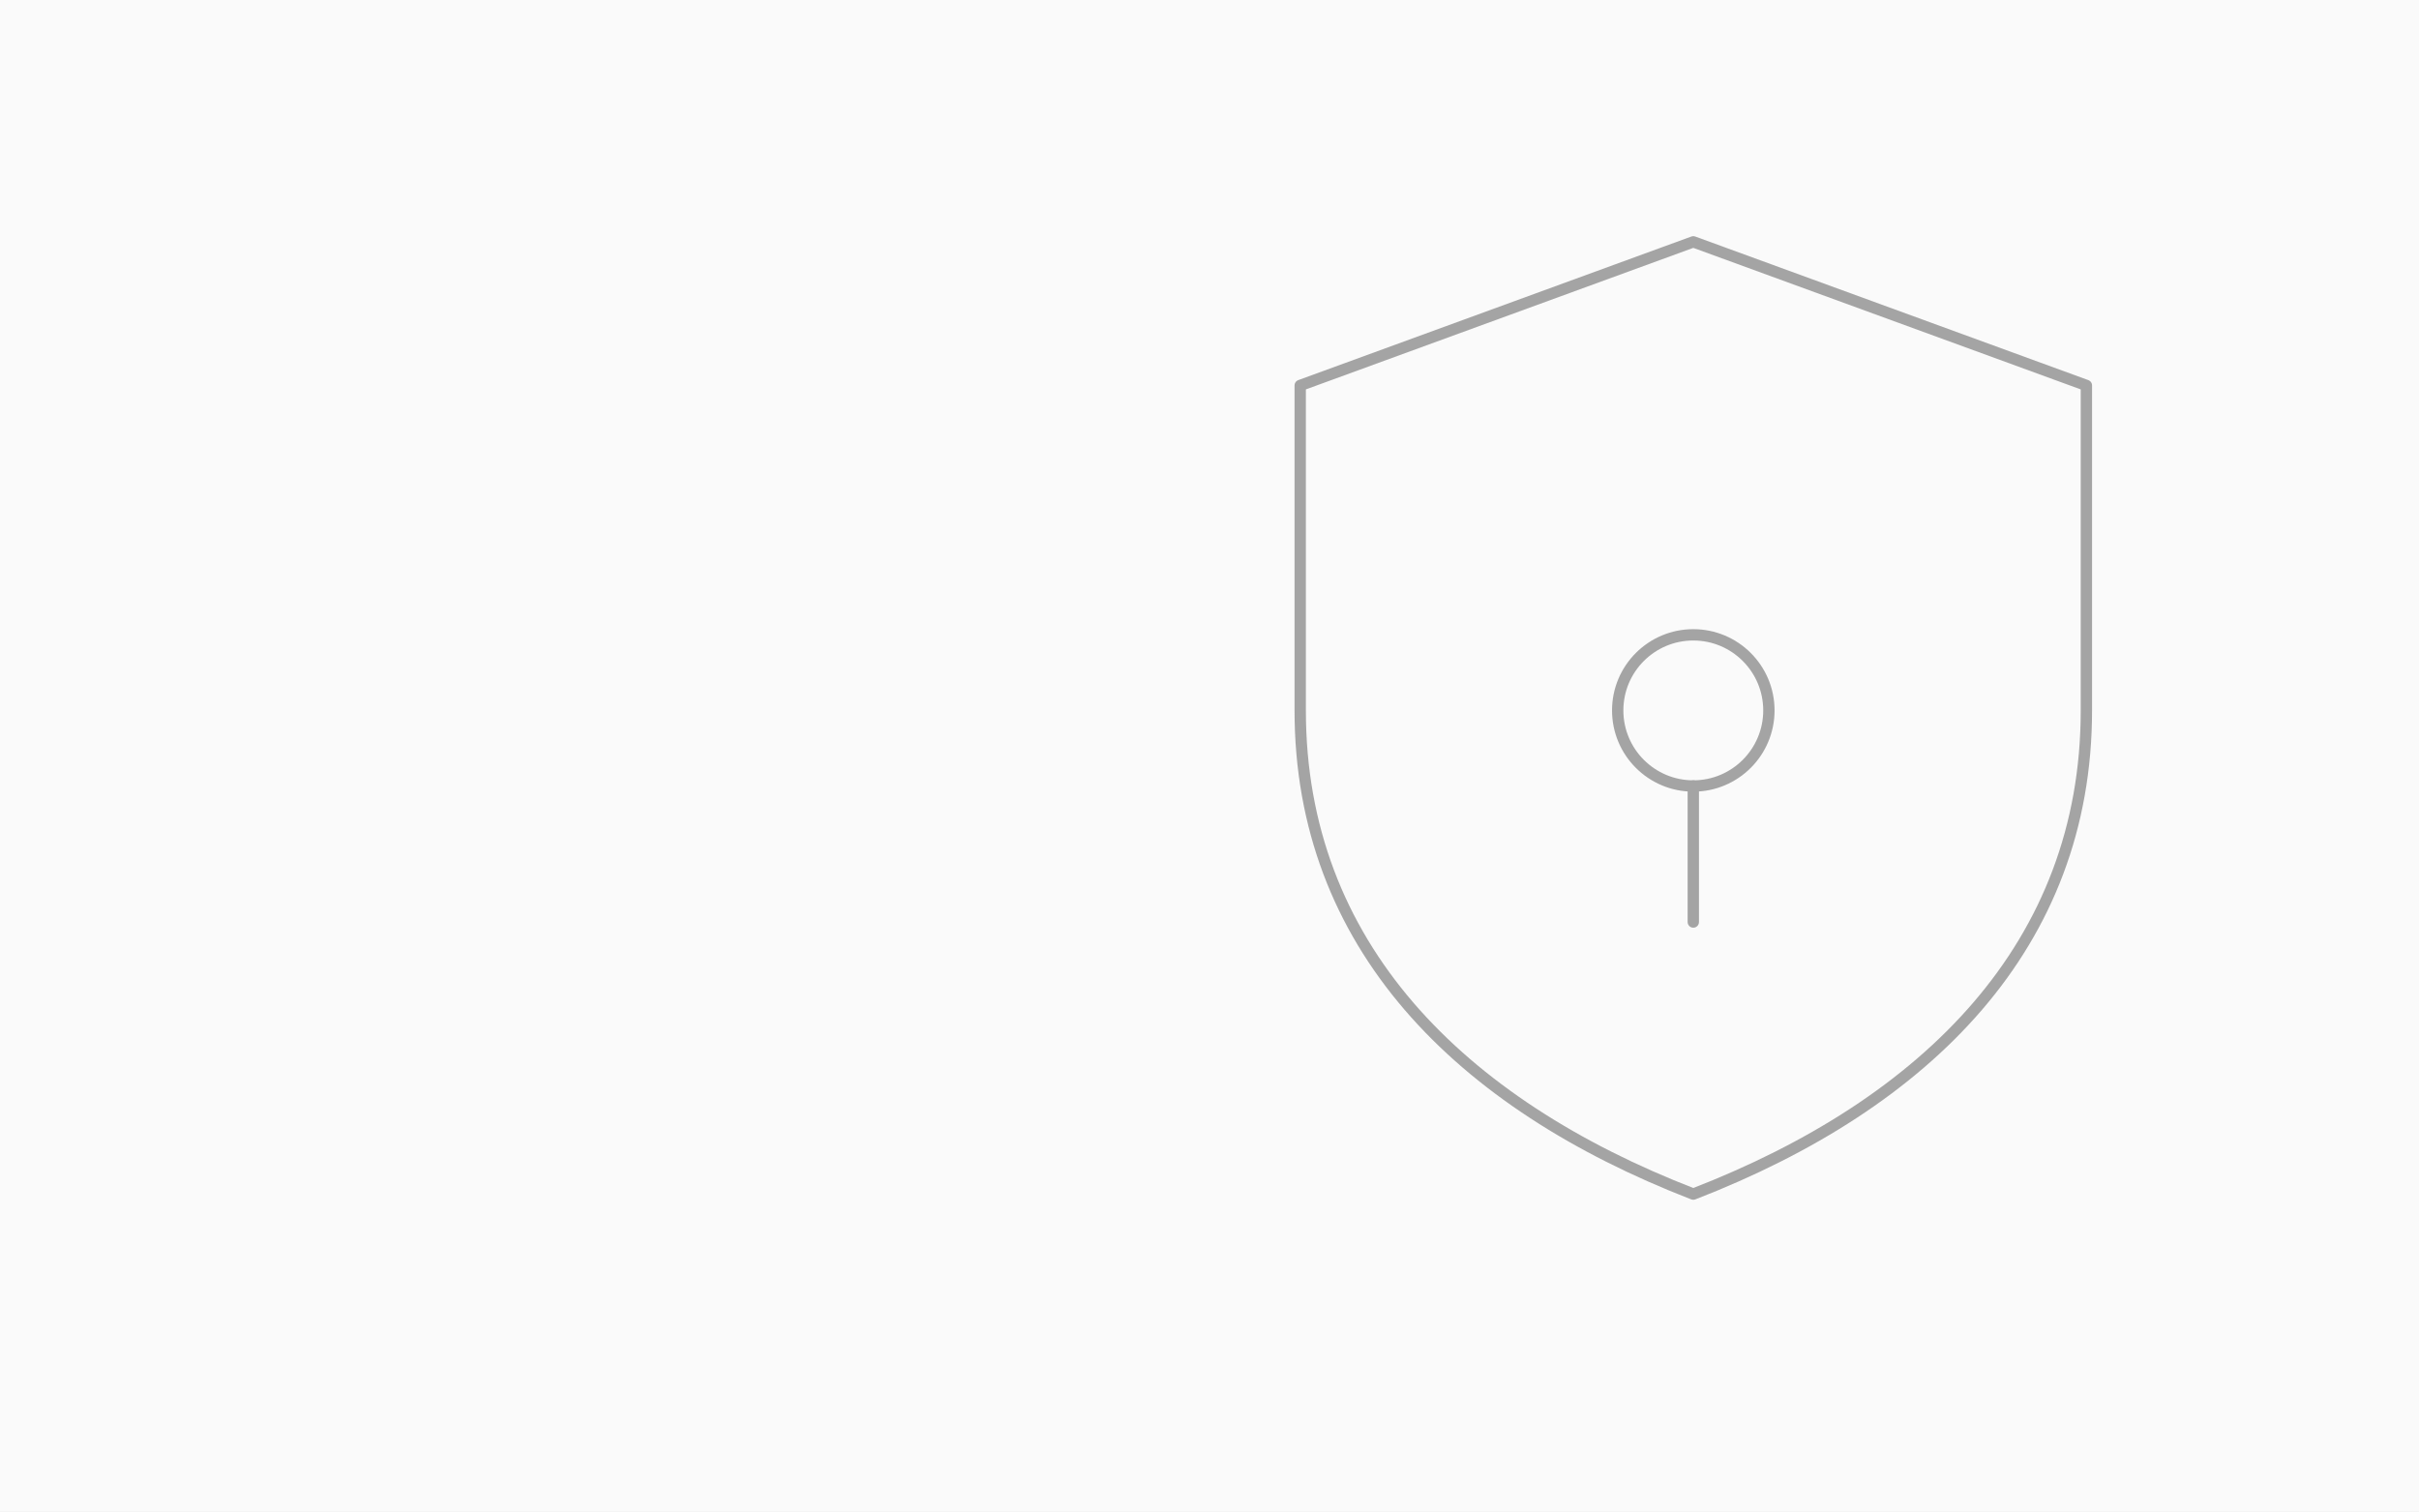
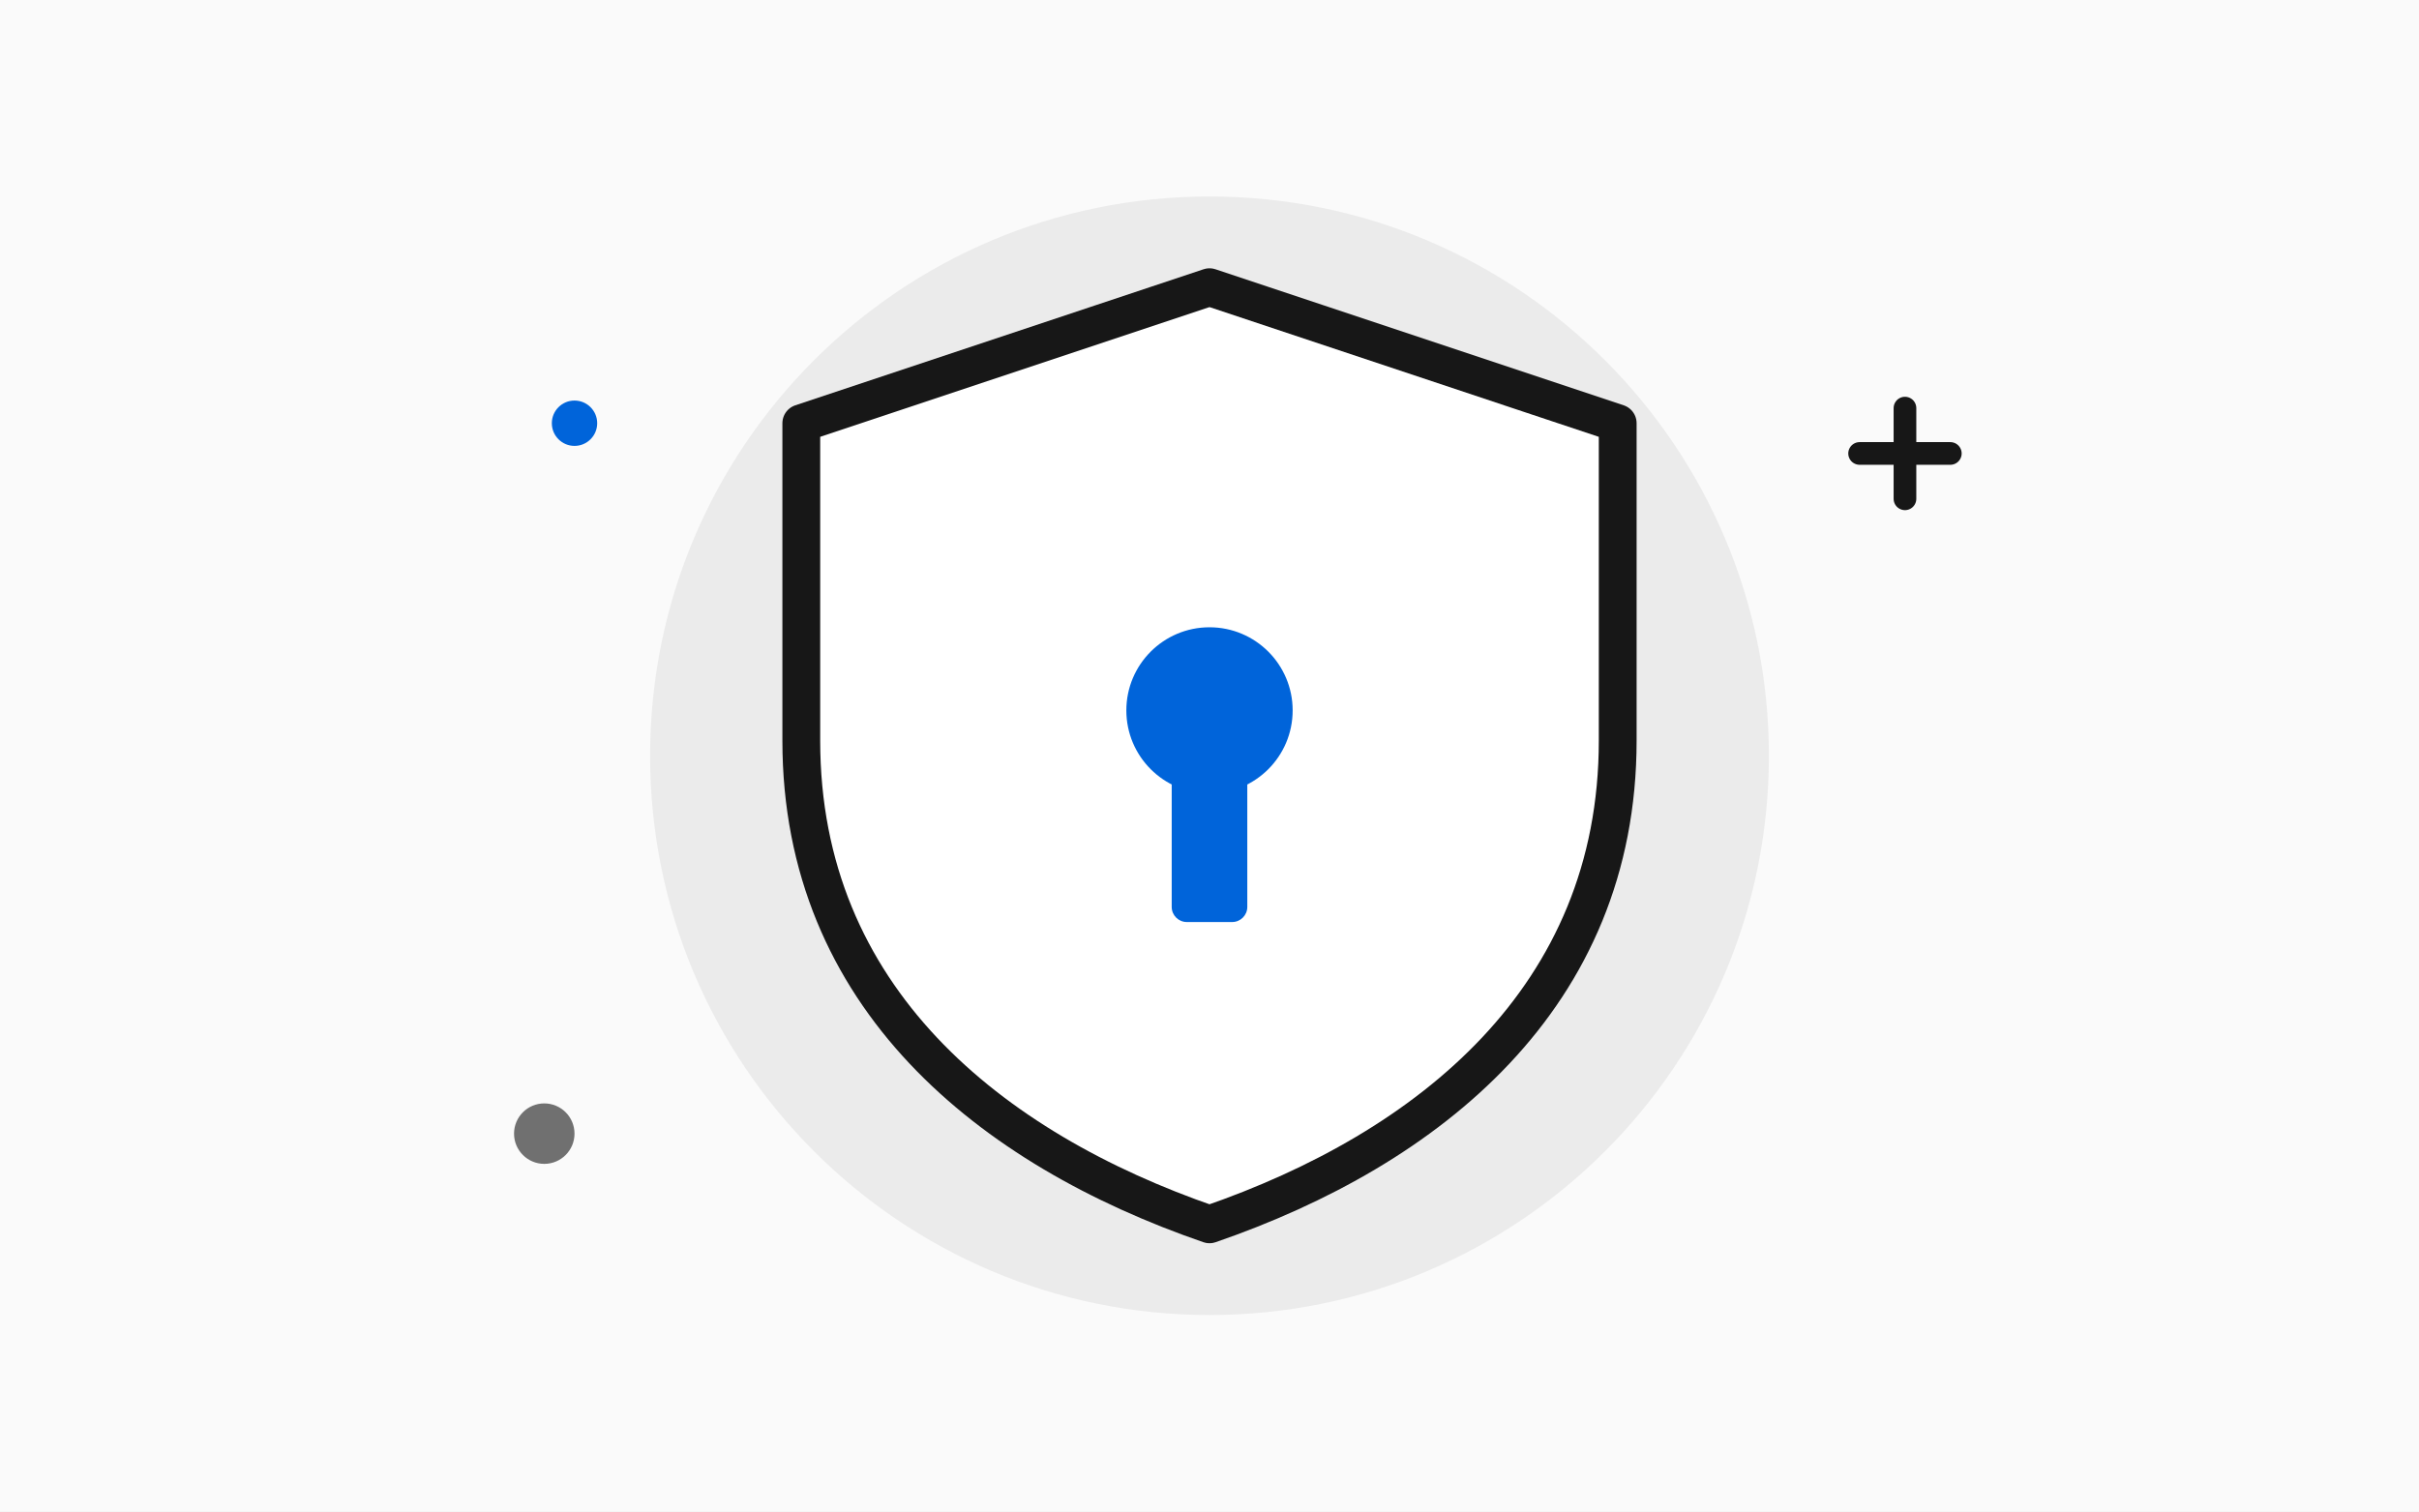
- <svg xmlns="http://www.w3.org/2000/svg" viewBox="0 0 320 200" width="800" height="500">
+ <svg xmlns="http://www.w3.org/2000/svg" viewBox="0 0 320 200" width="1600" height="1000">
+   <style>
+ .g{fill:#ebebeb}
+ .o{fill:none;stroke:#171717;stroke-width:5;stroke-linejoin:round;stroke-linecap:round}
+ .o3{fill:none;stroke:#171717;stroke-width:3;stroke-linejoin:round;stroke-linecap:round}
+ .p{fill:#ffffff;stroke:#171717;stroke-width:5;stroke-linejoin:round;stroke-linecap:round}
+ .s{fill:#a1a1a1;stroke:#171717;stroke-width:5;stroke-linejoin:round;stroke-linecap:round}
+ .b{fill:#0064da;stroke:#171717;stroke-width:5;stroke-linejoin:round;stroke-linecap:round}
+ .bl{fill:#0064da}
+ .d{fill:#707070}
+ .plus{fill:none;stroke:#171717;stroke-width:3;stroke-linecap:round}
+ .chk{fill:none;stroke:#0064da;stroke-width:8;stroke-linecap:round;stroke-linejoin:round}
+ </style>
  <rect width="320" height="200" fill="#fafafa" />
-   <g fill="none" stroke-linecap="round" stroke-linejoin="round" opacity=".62">
-     <g stroke="#707070" stroke-width="1.5">
-       <path d="M224 32l52 19v43c0 31-21 52-52 64-31-12-52-33-52-64V51z" />
-       <circle cx="224" cy="94" r="10" />
-       <path d="M224 104v18" />
-     </g>
-   </g>
+   <circle class="g" cx="160" cy="100" r="74" />
+   <path class="p" d="M160 38l54 18v42c0 34-25 54-54 64-29-10-54-30-54-64V56z" />
+   <circle class="bl" cx="160" cy="94" r="11" />
+   <rect class="bl" x="155" y="98" width="10" height="24" rx="2" />
+   <path class="plus" d="M252 54v12M246 60h12" />
+   <circle class="d" cx="72" cy="150" r="4" />
+   <circle class="bl" cx="76" cy="56" r="3" />
</svg>
